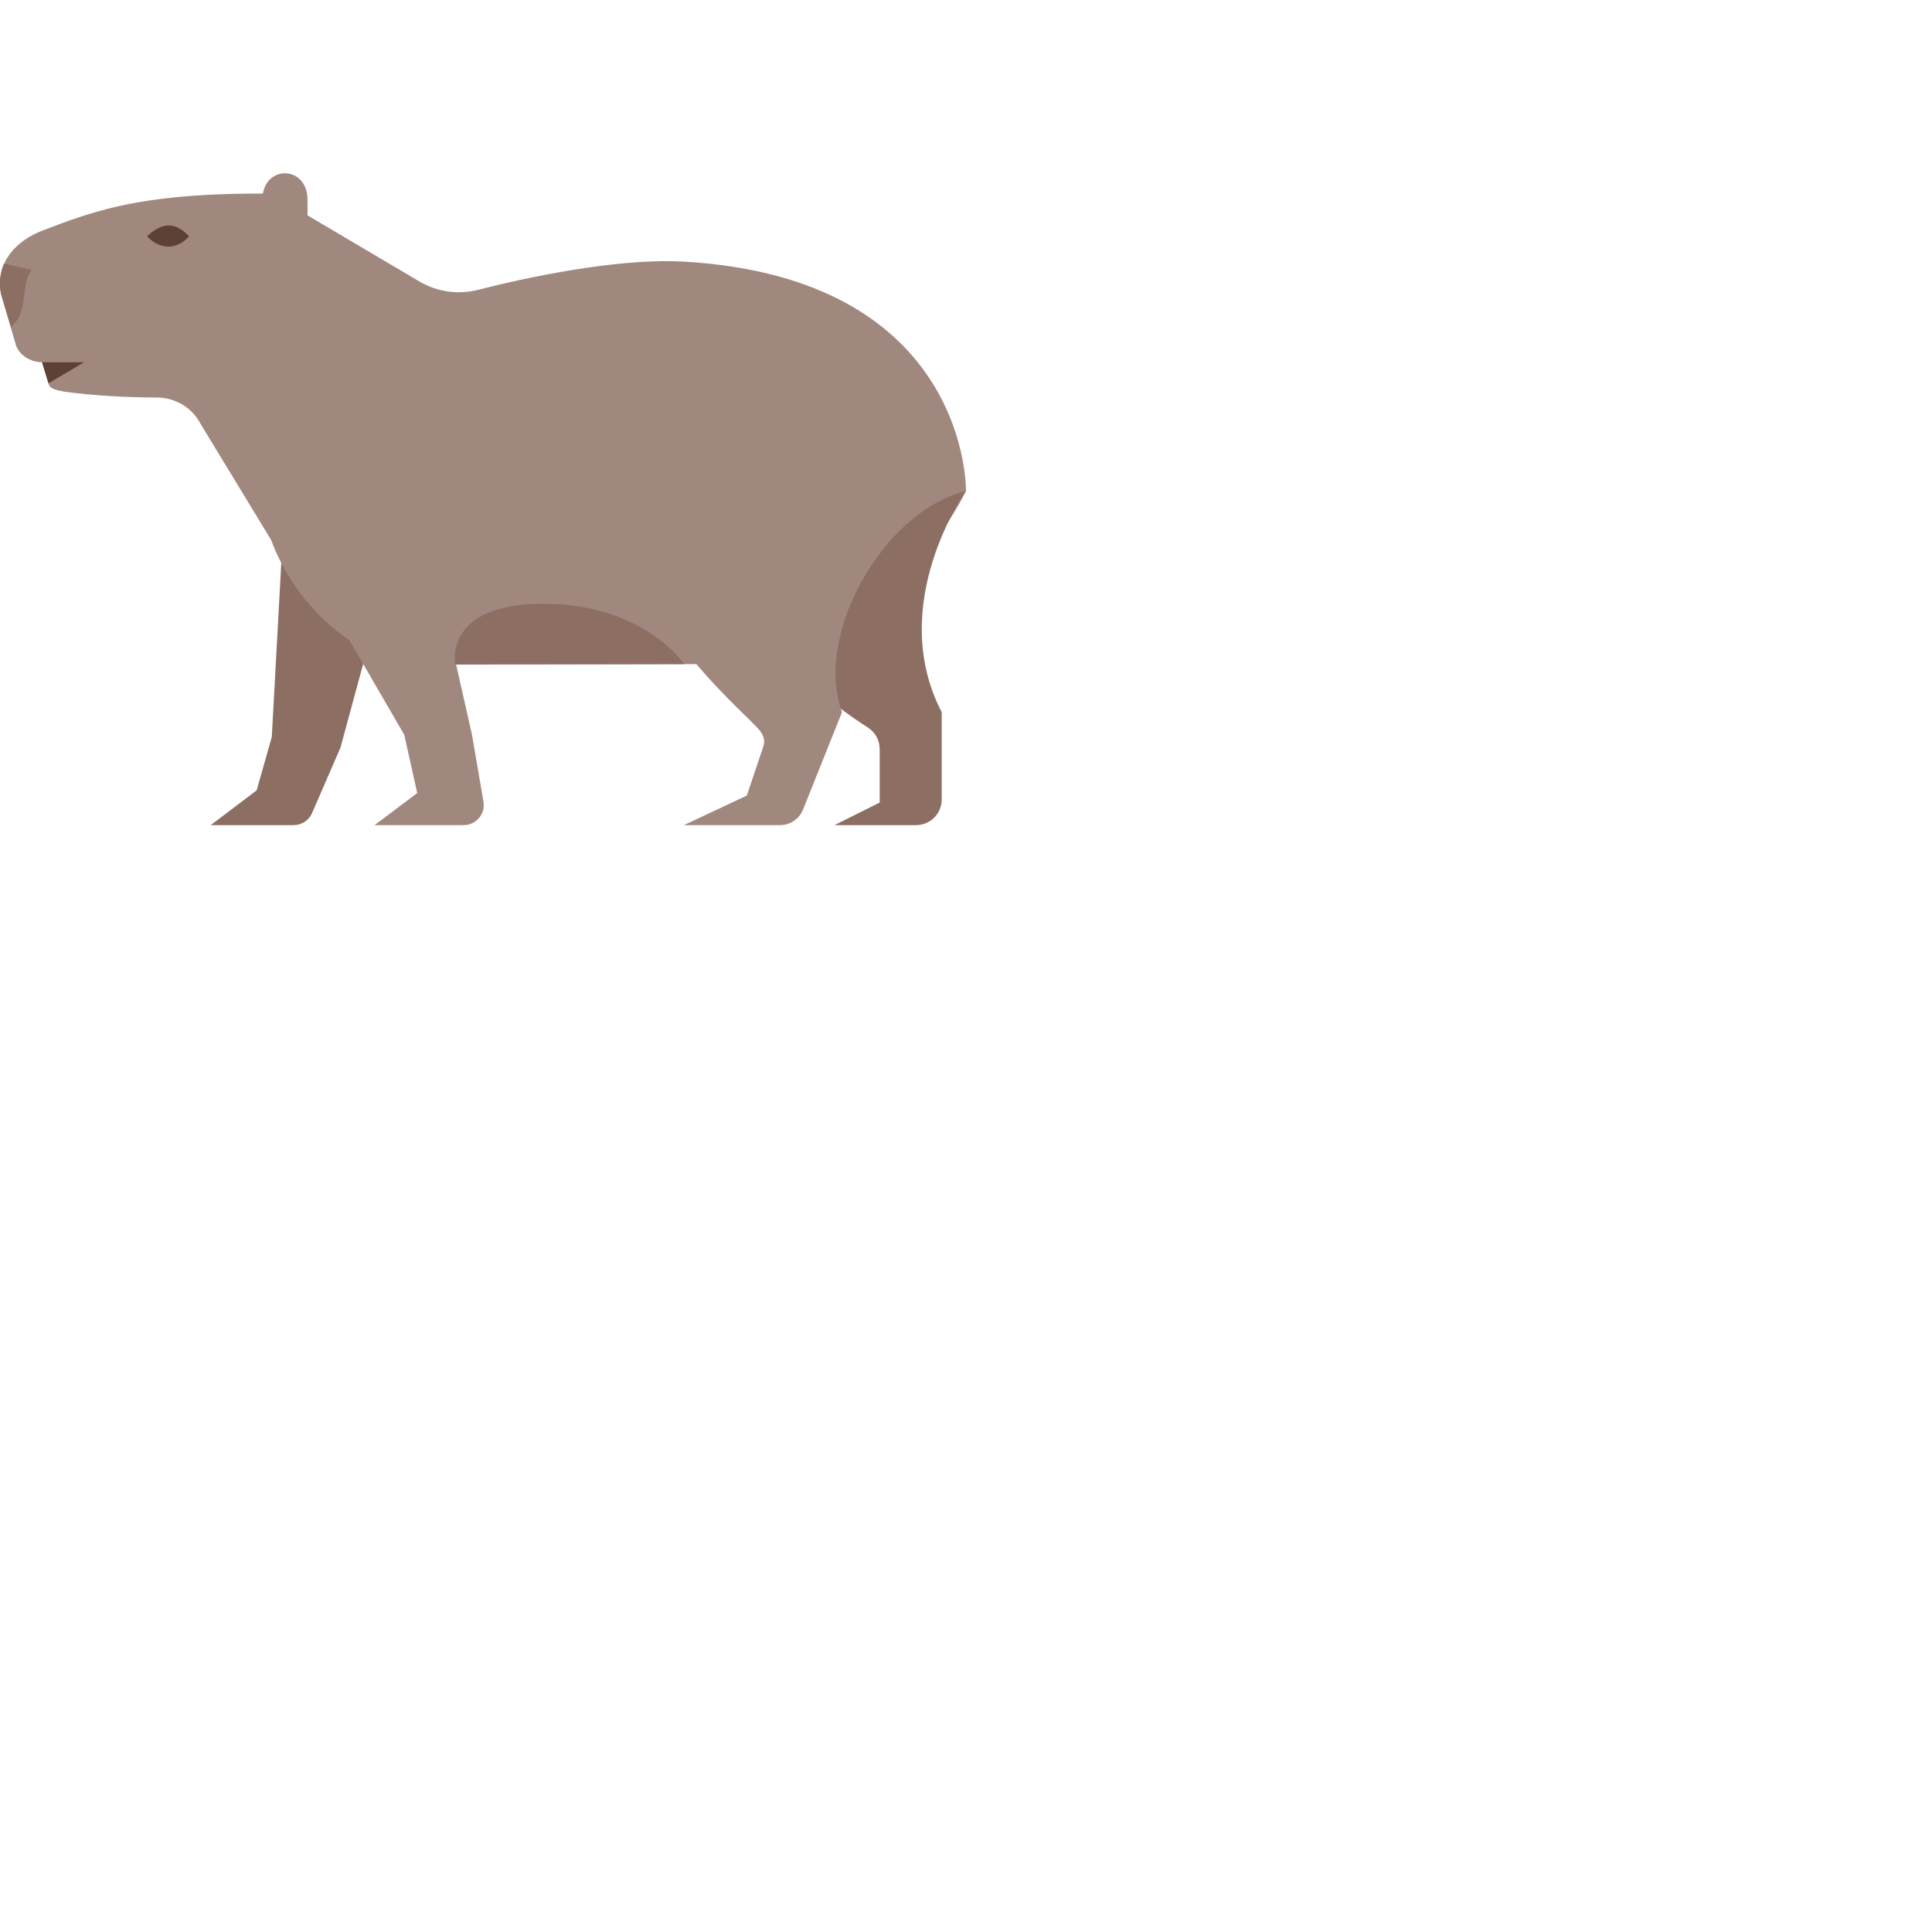
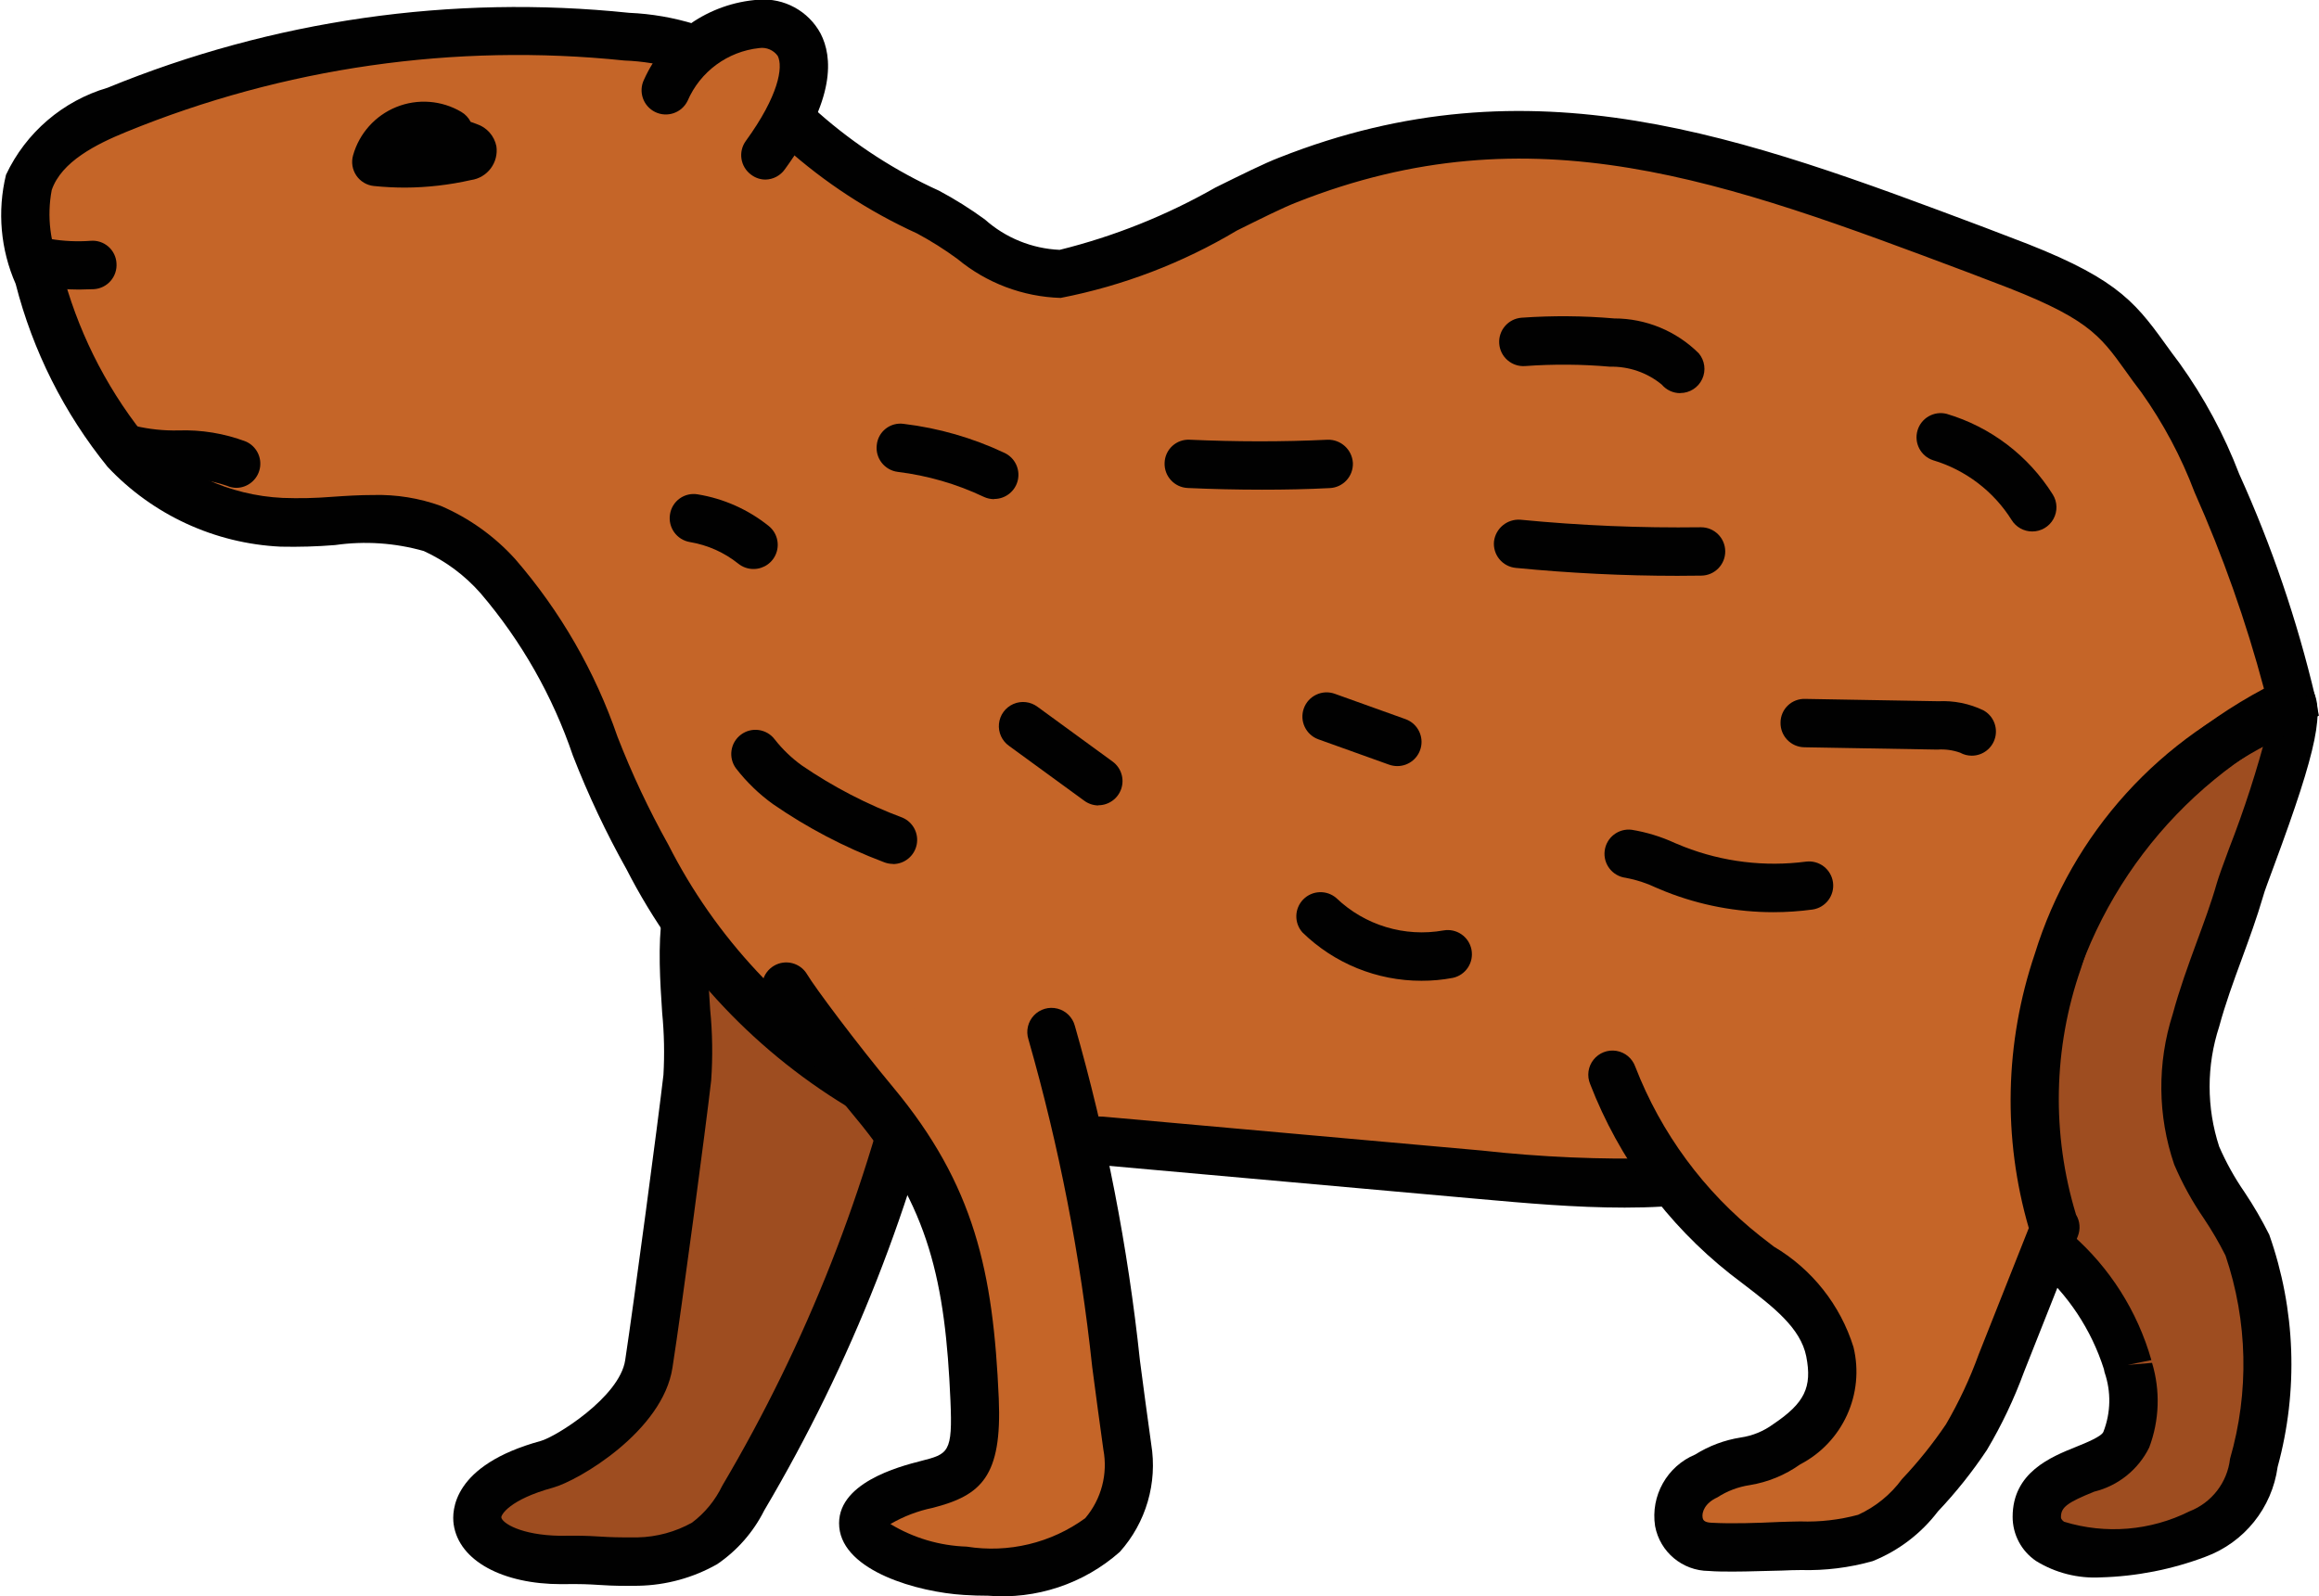
- <svg xmlns="http://www.w3.org/2000/svg" viewBox="0 0 96 96">
-   <path fill="#8d6e63" d="M19.735,28.654l-1.122,2.245l-1.695,6.25l-1.411,3.25C15.348,40.764,14.988,41,14.59,41H10.47l2.283-1.728l0.753-2.657l0.617-11.327L19.735,28.654z" />
-   <path fill="#a1887f" d="M34,13c-2.786-0.164-6.799,0.523-10.242,1.401c-0.992,0.253-2.039,0.104-2.92-0.416l-6.15-3.634L14.9,9.648c-7.593-0.216-10.124,0.783-12.947,1.87c-1.406,0.612-2.172,1.739-1.897,3.112l0.712,2.437c0.075,0.363,0.512,0.912,1.322,0.935l0.339,1.109c0.087,0.254,0.549,0.304,0.812,0.359c1.493,0.191,3.004,0.28,4.53,0.281c0.92,0.001,1.77,0.49,2.193,1.307l3.514,5.782C14.573,29.86,17.602,33,21,33c0.189,0-0.185,0.013,0,0h15c7.928,0,12-8.608,12-8.608S48.184,13.836,34,13z" />
-   <path fill="#a1887f" d="M13.037,11.697c0,0,0,0,0-1.764s2.245-1.764,2.245,0s0,1.764,0,1.764H13.037z" />
-   <path fill="#a1887f" d="M15.628,28.822l4.459,7.689l0.645,2.895L18.612,41h4.427c0.619,0,1.089-0.557,0.984-1.167l-0.57-3.322l-1.522-6.734L15.628,28.822z" />
-   <path fill="#8d6e63" d="M48,24.392c0,0-4,5.608-1.207,10.996v4.34c0,0.702-0.569,1.272-1.272,1.272h-4.055l2.245-1.122v-2.657c0-0.434-0.218-0.834-0.583-1.068c-1.489-0.953-5.314-3.664-5.314-6.376C37.814,26.41,48,24.392,48,24.392z" />
-   <path fill="#a1887f" d="M48,24.392c-4.174,1.043-7.568,7.217-6.162,10.996l-1.934,4.836C39.716,40.693,39.263,41,38.758,41h-4.776l3.128-1.469l0.826-2.46c0.11-0.327-0.045-0.635-0.283-0.885c-0.957-1.011-4.002-3.668-5.151-6.444C30.569,25.068,43.826,17.088,48,24.392z" />
-   <polygon fill="#5d4037" points="4.176,18.002 2.09,18.002 2.409,19.045" />
-   <path fill="#8d6e63" d="M0.055,14.63l0.493,1.631c0.367-0.368,0.543-0.686,0.622-1.309c0.076-0.558,0.064-1.053,0.399-1.548l-1.372-0.303C-0.09,13.771,0.001,14.359,0.055,14.63z" />
-   <path fill="#5d4037" d="M7.307,11.741c0.659,0.694,1.496,0.675,2.087,0C8.671,10.987,8.041,11.062,7.307,11.741z" />
-   <path fill="#8d6e63" d="M22.617,33.021L34,33c0,0-2-3-7-3S22.617,33.021,22.617,33.021z" />
+ <svg xmlns="http://www.w3.org/2000/svg" width="47.937" height="32.994" viewBox="0 0 47.937 32.994">
+   <g transform="translate(-0.141 -9.021)">
+     <path d="M44.123,37.23a2.354,2.354,0,0,1-.027,1.557c-.246.715-1.846.565-1.851,1.6,0,.8,1.4,1.035,3.322.356a1.831,1.831,0,0,0,1.165-1.471,7.5,7.5,0,0,0-.133-4.5c-.3-.642-.788-1.191-1.048-1.853a4.507,4.507,0,0,1-.013-2.8c.246-.916.641-1.786.907-2.7.159-.544,1.385-3.458,1.055-3.919-.391-.545-2.339,1.7-2.967,1.933-1.718.641-3.1,3.043-3.707,4.69-.659,1.785.54,3.454,1.7,4.678A5.2,5.2,0,0,1,44.123,37.23Z" fill="#9e4d20" />
+     <path d="M43.562,41.636a2.3,2.3,0,0,1-1.331-.338,1.1,1.1,0,0,1-.486-.915c0-.919.792-1.237,1.313-1.447.2-.08.531-.215.564-.312a1.781,1.781,0,0,0,.023-1.229l-.014-.067a4.615,4.615,0,0,0-1.391-2.1l-.075-.078c-.664-.7-2.686-2.823-1.811-5.195.688-1.868,2.15-4.3,4-4.986a7.024,7.024,0,0,0,.953-.763c.95-.835,1.566-1.353,2.1-1.281a.7.7,0,0,1,.494.289c.318.443.149,1.274-.75,3.7-.109.3-.2.53-.23.647-.127.435-.282.859-.438,1.285-.176.479-.342.933-.468,1.4a3.992,3.992,0,0,0,0,2.484,5.6,5.6,0,0,0,.523.94,7.982,7.982,0,0,1,.512.881,8.051,8.051,0,0,1,.173,4.8A2.314,2.314,0,0,1,45.73,41.21,6.646,6.646,0,0,1,43.562,41.636ZM44.627,37.2a2.728,2.728,0,0,1-.059,1.751,1.727,1.727,0,0,1-1.136.912c-.558.226-.687.323-.688.522,0,.024,0,.052.063.1a3.5,3.5,0,0,0,2.592-.214,1.327,1.327,0,0,0,.84-1.088,7.016,7.016,0,0,0-.093-4.2,7.055,7.055,0,0,0-.449-.77,6.394,6.394,0,0,1-.612-1.113,4.948,4.948,0,0,1-.031-3.109c.138-.512.319-1.008.494-1.486.147-.4.3-.809.417-1.221.037-.13.132-.388.253-.715a22,22,0,0,0,.8-2.476c-.324.228-.771.619-1.048.864a5.2,5.2,0,0,1-1.264.948c-1.428.533-2.771,2.651-3.414,4.4-.449,1.22.059,2.542,1.6,4.16l.074.078a5.425,5.425,0,0,1,1.647,2.6l-.49.1Z" fill="#010101" />
+     <path d="M14.346,31.3c-.1.907-.606,4.684-.793,5.919-.16,1.053-1.716,1.967-2.106,2.074-2.253.619-1.628,2.011.287,1.979.857-.014.739.043,1.6.032a2.924,2.924,0,0,0,1.374-.376A2.505,2.505,0,0,0,15.5,40a32.857,32.857,0,0,0,3.805-9.674,3.437,3.437,0,0,0-.169-2.63c-.656-.986-3.137-1.821-4.164-1.044C13.8,27.541,14.488,30.063,14.346,31.3Z" fill="#9e4d20" />
+     <path d="M13.111,41.811c-.292,0-.45-.01-.606-.02-.177-.011-.351-.022-.764-.015-1.2,0-2.113-.478-2.222-1.237-.04-.278-.028-1.223,1.8-1.724.312-.085,1.629-.907,1.745-1.667.182-1.2.688-5,.791-5.9h0a8.326,8.326,0,0,0-.026-1.285c-.086-1.3-.192-2.923.848-3.711a2.787,2.787,0,0,1,2.114-.346,4.4,4.4,0,0,1,2.769,1.511,3.879,3.879,0,0,1,.241,3.015,33.24,33.24,0,0,1-3.863,9.821,2.936,2.936,0,0,1-.972,1.11,3.431,3.431,0,0,1-1.624.446ZM11.98,40.774c.279,0,.432.009.586.019.175.011.352.019.756.016a2.416,2.416,0,0,0,1.124-.305,2.081,2.081,0,0,0,.624-.761,32.261,32.261,0,0,0,3.748-9.527,3.008,3.008,0,0,0-.1-2.246,3.538,3.538,0,0,0-2.1-1.078,1.845,1.845,0,0,0-1.343.156c-.611.463-.524,1.785-.454,2.848a8.684,8.684,0,0,1,.021,1.465c-.106.933-.607,4.7-.8,5.938-.2,1.314-1.942,2.336-2.468,2.481-.909.249-1.077.568-1.07.616.016.114.4.367,1.216.38Z" fill="#010101" />
+     <path d="M45.967,19.014A9.73,9.73,0,0,0,44.8,16.836c-.838-1.1-.864-1.538-3.3-2.452-5.265-1.974-9.505-3.707-14.733-1.639-1,.393-3.643,1.927-4.713,1.945-1.175.02-1.686-.741-2.731-1.277a10.492,10.492,0,0,1-2.6-1.695,11.425,11.425,0,0,0-1.234-1.207,4.947,4.947,0,0,0-2.392-.728A21.89,21.89,0,0,0,2.545,11.3,2.911,2.911,0,0,0,.728,12.8a3.1,3.1,0,0,0,.2,1.937,9.443,9.443,0,0,0,1.795,3.6,4.754,4.754,0,0,0,3.232,1.491c1.046.046,2.139-.251,3.117.124a3.912,3.912,0,0,1,1.358.987c1.558,1.6,1.956,3.882,3.092,5.809a11.663,11.663,0,0,0,4.529,4.82,13.623,13.623,0,0,0,4.855,1.046l7.816.7a26.754,26.754,0,0,0,3.763.16,14.223,14.223,0,0,0,7.758-3,9.512,9.512,0,0,1,5.266-6.941A24.825,24.825,0,0,0,45.967,19.014Z" fill="#c56528" />
+     <path d="M33.725,33.99c-1.029,0-2.05-.092-3.045-.181l-7.815-.7a14.179,14.179,0,0,1-5.031-1.1A12.264,12.264,0,0,1,13.095,27a18.577,18.577,0,0,1-1.112-2.357,10.225,10.225,0,0,0-1.908-3.356A3.5,3.5,0,0,0,8.9,20.414a4.423,4.423,0,0,0-1.832-.123,10.9,10.9,0,0,1-1.127.033,5.249,5.249,0,0,1-3.576-1.65,9.906,9.906,0,0,1-1.9-3.782,3.534,3.534,0,0,1-.2-2.257,3.368,3.368,0,0,1,2.1-1.8A22.313,22.313,0,0,1,13.145,9.286a5.381,5.381,0,0,1,2.63.817,5.977,5.977,0,0,1,.908.854c.126.137.252.273.385.4a10.009,10.009,0,0,0,2.484,1.607,7.984,7.984,0,0,1,.947.594,2.486,2.486,0,0,0,1.547.629A12.617,12.617,0,0,0,25.263,12.9c.536-.265,1.008-.5,1.32-.62,5.231-2.068,9.56-.443,14.57,1.439l.522.2c2.143.8,2.556,1.281,3.217,2.2.093.128.191.266.306.416a10.172,10.172,0,0,1,1.231,2.288h0A25.224,25.224,0,0,1,48,23.433l.076.385-.354.166a9.086,9.086,0,0,0-4.984,6.571l-.034.2-.165.12a14.611,14.611,0,0,1-8.026,3.093C34.25,33.984,33.987,33.99,33.725,33.99ZM7.862,19.256a3.813,3.813,0,0,1,1.391.225,4.429,4.429,0,0,1,1.538,1.1,11.143,11.143,0,0,1,2.114,3.671,17.8,17.8,0,0,0,1.05,2.232,11.37,11.37,0,0,0,4.32,4.626,13.2,13.2,0,0,0,4.679,1l7.816.7a27.4,27.4,0,0,0,3.692.159,13.548,13.548,0,0,0,7.327-2.787A10.089,10.089,0,0,1,46.94,23.26,27.185,27.185,0,0,0,45.506,19.2h0a9.131,9.131,0,0,0-1.1-2.066c-.121-.159-.226-.3-.322-.438-.551-.767-.8-1.116-2.757-1.85l-.523-.2c-5.015-1.884-8.975-3.372-13.851-1.445-.3.116-.739.337-1.244.587a11.33,11.33,0,0,1-3.643,1.393,3.509,3.509,0,0,1-2.137-.809,7.075,7.075,0,0,0-.831-.524,10.814,10.814,0,0,1-2.725-1.78c-.146-.143-.284-.292-.422-.441a5.084,5.084,0,0,0-.753-.717,4.522,4.522,0,0,0-2.154-.638,21.367,21.367,0,0,0-10.3,1.479c-.608.249-1.333.61-1.534,1.2a2.676,2.676,0,0,0,.2,1.618,9.148,9.148,0,0,0,1.686,3.415,4.233,4.233,0,0,0,2.888,1.332A8.669,8.669,0,0,0,7,19.294C7.282,19.274,7.571,19.256,7.862,19.256Z" fill="#010101" />
+     <path d="M21.884,30.371a51.714,51.714,0,0,1,1.563,8.576c.223,2.362-1.863,2.644-3.351,2.553-1.564-.1-3.415-1.117-.8-1.787.7-.178,1.053-.287.989-1.755-.11-2.524-.457-4.2-2.074-6.144-.718-.862-1.63-2.073-1.819-2.394" fill="#c56528" />
+     <path d="M20.565,42.015c-.161,0-.328-.005-.5-.016-.95-.058-2.489-.49-2.575-1.4s1.246-1.257,1.684-1.369c.573-.146.661-.17.614-1.25-.106-2.444-.438-4.02-1.959-5.845-.689-.826-1.648-2.091-1.866-2.46a.5.5,0,1,1,.862-.508c.157.266,1.032,1.438,1.772,2.327,1.694,2.033,2.076,3.833,2.19,6.442.07,1.617-.364,2.005-1.365,2.262a2.888,2.888,0,0,0-.875.335A3.248,3.248,0,0,0,20.126,41a3.28,3.28,0,0,0,2.448-.588,1.7,1.7,0,0,0,.375-1.419c-.084-.6-.16-1.172-.231-1.712A39.911,39.911,0,0,0,21.4,30.511a.5.5,0,1,1,.96-.279,40.779,40.779,0,0,1,1.345,6.919c.071.539.146,1.108.233,1.728a2.686,2.686,0,0,1-.649,2.23A3.66,3.66,0,0,1,20.565,42.015Z" fill="#010101" />
+     <path d="M33.481,31.254a8.825,8.825,0,0,0,2.735,3.713c.712.564,1.577,1.112,1.753,2a1.654,1.654,0,0,1-.894,1.912c-.761.51-.908.195-1.691.67-.734.319-.766,1.4.108,1.451.452.024,1,0,1.456-.015a6.355,6.355,0,0,0,1.756-.171,2.725,2.725,0,0,0,1.128-.881,9.223,9.223,0,0,0,.961-1.2,9.162,9.162,0,0,0,.72-1.533l1.113-2.807c-.652-1.082-1.337-8.039,4.79-10.719" fill="#c56528" />
+     <path d="M35.969,41.516c-.175,0-.345,0-.505-.013a1.135,1.135,0,0,1-1.11-.928,1.377,1.377,0,0,1,.83-1.48,2.5,2.5,0,0,1,.938-.351,1.5,1.5,0,0,0,.674-.276c.648-.435.808-.762.683-1.4-.116-.588-.68-1.021-1.276-1.479l-.3-.23a9.274,9.274,0,0,1-2.892-3.925.5.5,0,1,1,.933-.359,8.271,8.271,0,0,0,2.579,3.5l.285.221a3.687,3.687,0,0,1,1.647,2.078A2.159,2.159,0,0,1,37.352,39.3a2.482,2.482,0,0,1-1.041.428,1.689,1.689,0,0,0-.67.254c-.261.118-.324.31-.305.417.007.037.019.1.181.107.416.023.921.007,1.408-.016.148-.006.291-.008.431-.011a4.051,4.051,0,0,0,1.195-.137,2.314,2.314,0,0,0,.906-.737,8.907,8.907,0,0,0,.911-1.136,8.873,8.873,0,0,0,.675-1.443l1.036-2.613a9.447,9.447,0,0,1,.124-5.669,8.8,8.8,0,0,1,5.011-5.525.5.5,0,0,1,.4.916,7.736,7.736,0,0,0-4.458,4.912,8.2,8.2,0,0,0-.1,5.09.5.5,0,0,1,.037.443l-1.113,2.808A9.674,9.674,0,0,1,41.214,39,9.539,9.539,0,0,1,40.2,40.273,3.184,3.184,0,0,1,38.851,41.3a4.967,4.967,0,0,1-1.479.184c-.131,0-.266.005-.4.011C36.637,41.5,36.294,41.516,35.969,41.516Z" fill="#010101" />
+     <path d="M8.516,12.9a6.386,6.386,0,0,1-.647-.033.5.5,0,0,1-.43-.632,1.52,1.52,0,0,1,2.238-.9.5.5,0,0,1,.193.206c.042.014.084.028.125.045a.609.609,0,0,1,.407.458.616.616,0,0,1-.526.7A6.276,6.276,0,0,1,8.516,12.9Z" fill="#010101" />
+     <path d="M1.775,15.008a4.385,4.385,0,0,1-.768-.067.5.5,0,0,1-.4-.579.494.494,0,0,1,.579-.4A3.476,3.476,0,0,0,2.015,14a.493.493,0,0,1,.534.464A.5.5,0,0,1,2.086,15C1.983,15,1.879,15.008,1.775,15.008Z" fill="#010101" />
+     <path d="M13.9,10.894c1.053-2.154,4.356-1.819,2.059,1.34" fill="#c56528" />
+     <path d="M15.962,12.734a.491.491,0,0,1-.293-.1.5.5,0,0,1-.11-.7c.676-.93.776-1.528.658-1.758a.4.4,0,0,0-.382-.161,1.823,1.823,0,0,0-1.481,1.092.5.5,0,0,1-.9-.44,2.809,2.809,0,0,1,2.368-1.652,1.338,1.338,0,0,1,1.282.7c.247.478.319,1.352-.738,2.805A.5.5,0,0,1,15.962,12.734Z" fill="#010101" />
+     <path d="M15.715,20.786a.5.5,0,0,1-.312-.11,2.174,2.174,0,0,0-1-.447.5.5,0,0,1-.412-.574.494.494,0,0,1,.575-.412,3.162,3.162,0,0,1,1.466.654.5.5,0,0,1-.314.889Z" fill="#010101" />
+     <path d="M20.691,19.342a.509.509,0,0,1-.214-.048,5.791,5.791,0,0,0-1.777-.516.5.5,0,0,1-.435-.557.49.49,0,0,1,.557-.436,6.786,6.786,0,0,1,2.083.6.5.5,0,0,1-.214.953Z" fill="#010101" />
+     <path d="M22.845,25.675a.5.5,0,0,1-.294-.1L21,24.444a.5.5,0,1,1,.589-.808l1.556,1.135a.5.5,0,0,1-.3.9Z" fill="#010101" />
+     <path d="M18.6,26.884a.509.509,0,0,1-.194-.039,10.642,10.642,0,0,1-2.29-1.2,3.727,3.727,0,0,1-.759-.734.5.5,0,1,1,.8-.6,2.768,2.768,0,0,0,.561.538,9.677,9.677,0,0,0,2.078,1.078.5.5,0,0,1-.194.96Z" fill="#010101" />
+     <path d="M29.025,24.861a.522.522,0,0,1-.169-.029l-1.461-.524a.5.5,0,0,1,.338-.942l1.461.524a.5.5,0,0,1-.169.971Z" fill="#010101" />
+     <path d="M26.23,19.146q-.771,0-1.538-.035a.5.5,0,0,1-.477-.521.493.493,0,0,1,.522-.477c.943.042,1.9.046,2.849,0a.51.51,0,0,1,.521.479.5.5,0,0,1-.479.521C27.165,19.137,26.7,19.146,26.23,19.146Z" fill="#010101" />
+     <path d="M34.874,17.15a.5.5,0,0,1-.382-.177,1.626,1.626,0,0,0-1.07-.37,10.93,10.93,0,0,0-1.754-.013.5.5,0,0,1-.072-1,12.206,12.206,0,0,1,1.912.015,2.481,2.481,0,0,1,1.748.72.5.5,0,0,1-.382.823Z" fill="#010101" />
+     <path d="M34.815,20.927c-1.115,0-2.237-.056-3.342-.164a.5.5,0,0,1-.449-.547.513.513,0,0,1,.547-.449,33.752,33.752,0,0,0,3.725.156H35.3a.5.5,0,0,1,.008,1C35.146,20.925,34.98,20.927,34.815,20.927Z" fill="#010101" />
+     <path d="M36.8,27.882a6.055,6.055,0,0,1-2.22-.422l-.2-.083a2.535,2.535,0,0,0-.634-.206.5.5,0,0,1,.125-.993,3.461,3.461,0,0,1,.893.274l.188.077a5.113,5.113,0,0,0,2.525.307.5.5,0,0,1,.133.991A6.052,6.052,0,0,1,36.8,27.882Z" fill="#010101" />
+     <path d="M29.525,29.3a3.517,3.517,0,0,1-2.461-1,.5.5,0,0,1,.7-.711,2.555,2.555,0,0,0,2.217.67.5.5,0,0,1,.193.981A3.406,3.406,0,0,1,29.525,29.3Z" fill="#010101" />
+     <path d="M40.9,24.646a.494.494,0,0,1-.24-.062,1.148,1.148,0,0,0-.468-.064l-2.754-.048a.5.5,0,0,1-.491-.509.491.491,0,0,1,.509-.491l2.753.048a1.933,1.933,0,0,1,.932.188.5.5,0,0,1-.241.938Z" fill="#010101" />
+     <path d="M42.15,20.01a.5.5,0,0,1-.425-.236A2.9,2.9,0,0,0,40.1,18.537a.5.5,0,0,1,.281-.959,3.906,3.906,0,0,1,2.195,1.669.5.5,0,0,1-.424.763Z" fill="#010101" />
+     <path d="M5.03,19.108a.5.5,0,0,1-.2-.043A2.789,2.789,0,0,0,3.8,18.92a4.316,4.316,0,0,1-1.146-.133.5.5,0,1,1,.283-.959,3.561,3.561,0,0,0,.888.093,3.594,3.594,0,0,1,1.4.23.5.5,0,0,1-.2.957Z" fill="#010101" />
+   </g>
</svg>
